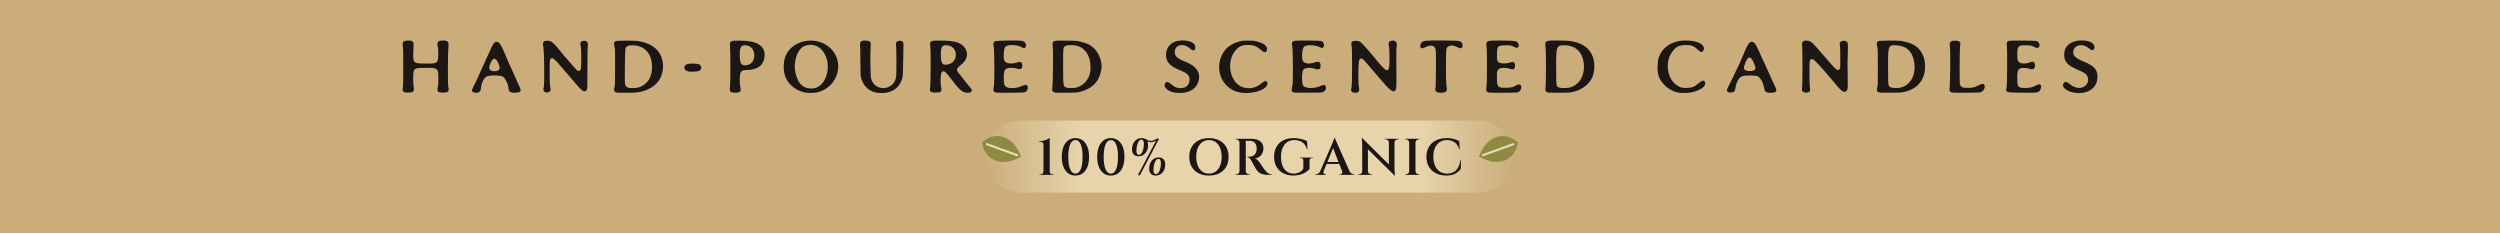
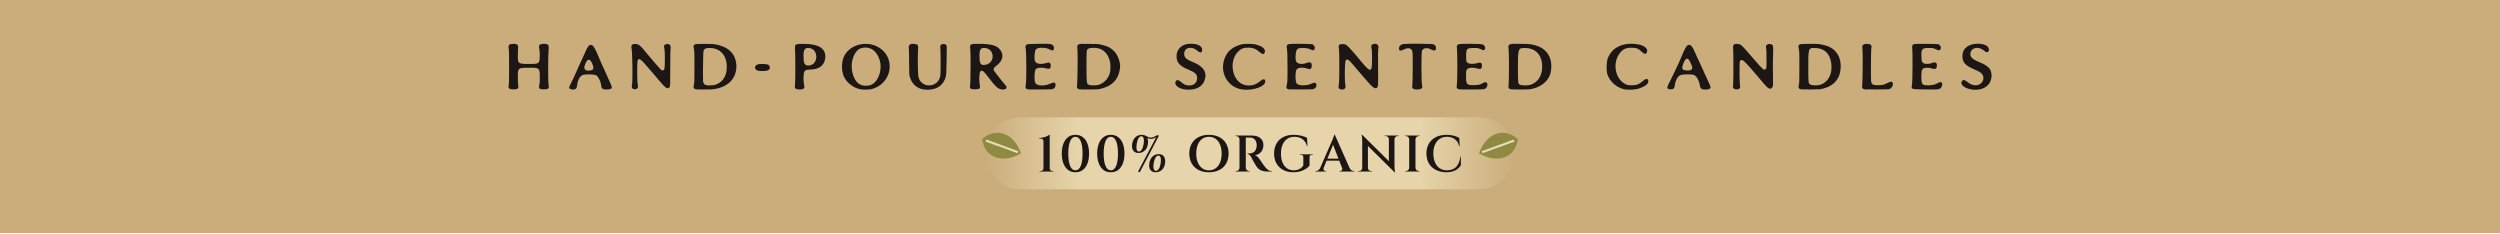
<svg xmlns="http://www.w3.org/2000/svg" width="11800" height="1100" viewBox="0 0 11800 1100">
  <rect width="11800" height="1100" fill="#caad7b" />
-   <g transform="translate(1900.0 190.8) scale(3.2979) translate(-2387.2 -2305.3)">
+   <g transform="translate(2400.0 206.3) scale(2.88567) translate(-2387.2 -2305.3)">
    <g id="tagline">
      <path fill="#1c1614" fill-rule="evenodd" d="M2966.2,2380.3 C2953.5,2379.1 2941.2,2370.6 2935.8,2359.0 C2931.6,2350.0 2931.7,2335.0 2936.1,2325.9 C2946.1,2305.0 2977.1,2298.8 2996.6,2313.9 C3021.9,2333.4 3011.6,2373.2 2979.6,2379.9 C2977.7,2380.3 2968.9,2380.6 2966.2,2380.3 Z M3066.9,2380.2 C3056.2,2378.9 3047.7,2371.8 3044.3,2361.5 C3042.6,2356.2 3042.7,2357.9 3042.5,2335.6 C3042.4,2320.7 3042.3,2314.7 3042.0,2312.7 C3041.2,2306.9 3044.3,2304.7 3051.8,2305.7 C3057.1,2306.4 3057.8,2307.8 3057.1,2316.0 C3056.4,2323.4 3056.8,2355.0 3057.6,2358.9 C3061.9,2379.3 3090.6,2378.0 3093.7,2357.2 C3094.2,2354.2 3094.1,2316.5 3093.7,2313.9 C3092.8,2308.9 3093.7,2306.7 3097.1,2306.0 C3101.5,2305.0 3104.4,2307.1 3104.1,2311.1 C3104.1,2312.2 3103.9,2321.7 3103.8,2332.1 C3103.5,2352.1 3103.4,2355.5 3102.4,2359.4 C3098.4,2374.7 3085.1,2382.5 3066.9,2380.2 Z M3495.1,2380.3 C3483.7,2379.4 3475.6,2372.8 3478.5,2367.0 C3480.1,2364.0 3482.7,2364.1 3486.4,2367.2 C3491.5,2371.7 3494.1,2373.0 3498.8,2373.5 C3507.6,2374.5 3513.6,2369.6 3513.6,2361.5 C3513.6,2355.2 3510.6,2352.3 3498.9,2347.5 C3484.8,2341.6 3479.9,2335.9 3479.9,2325.6 C3479.9,2315.2 3487.5,2307.0 3498.4,2305.7 C3511.8,2304.1 3521.8,2308.1 3521.8,2315.0 C3521.8,2320.4 3518.9,2321.1 3514.0,2316.7 C3504.6,2308.5 3492.4,2311.4 3492.4,2321.9 C3492.4,2327.8 3495.9,2331.2 3507.0,2335.5 C3524.4,2342.4 3530.6,2352.5 3525.6,2365.8 C3521.6,2376.4 3510.5,2381.6 3495.1,2380.3 Z M3587.9,2380.2 C3560.2,2376.8 3546.8,2345.4 3562.8,2321.1 C3567.3,2314.2 3577.0,2308.3 3587.5,2306.1 C3590.6,2305.4 3604.1,2305.4 3607.2,2306.1 C3619.6,2308.7 3625.8,2313.5 3624.3,2319.2 C3623.2,2323.1 3620.4,2323.1 3615.9,2319.1 C3609.6,2313.6 3606.0,2312.1 3598.6,2311.8 C3590.2,2311.5 3585.7,2313.1 3580.9,2317.9 C3564.0,2334.7 3571.5,2369.3 3592.8,2373.1 C3602.0,2374.8 3609.4,2372.7 3617.1,2366.3 C3621.8,2362.3 3625.0,2362.6 3625.0,2367.1 C3625.0,2375.4 3605.3,2382.4 3587.9,2380.2 Z M4215.2,2380.3 C4200.5,2378.7 4186.3,2366.0 4183.9,2352.1 C4183.0,2347.0 4183.4,2334.8 4184.7,2331.0 C4190.5,2312.9 4207.3,2303.6 4230.2,2305.7 C4244.2,2307.0 4252.3,2313.1 4249.0,2319.8 C4247.5,2322.9 4245.1,2322.5 4240.8,2318.4 C4235.1,2313.0 4232.1,2311.9 4223.9,2311.9 C4213.9,2311.9 4208.9,2314.6 4203.3,2323.2 C4193.7,2337.9 4197.5,2360.6 4211.2,2369.6 C4215.8,2372.7 4218.1,2373.4 4224.6,2373.3 C4232.5,2373.3 4236.4,2371.8 4243.0,2366.0 C4247.5,2362.1 4250.6,2362.0 4251.5,2365.6 C4252.7,2370.4 4247.3,2375.0 4235.8,2378.7 C4231.1,2380.3 4221.8,2380.9 4215.2,2380.3 Z M4781.4,2380.3 C4768.8,2378.8 4760.4,2371.6 4764.9,2366.2 C4766.9,2363.9 4768.9,2364.2 4773.0,2367.5 C4778.9,2372.4 4784.9,2374.2 4790.3,2372.9 C4797.7,2371.2 4801.8,2363.3 4798.7,2356.9 C4796.8,2353.1 4794.2,2351.3 4785.0,2347.4 C4770.0,2341.0 4765.4,2335.9 4765.4,2325.8 C4765.4,2318.0 4768.3,2312.9 4774.9,2308.9 C4783.8,2303.6 4801.3,2304.3 4806.6,2310.0 C4810.1,2313.8 4809.1,2319.6 4805.1,2319.2 C4803.9,2319.0 4803.1,2318.6 4800.2,2316.2 C4791.6,2309.1 4780.0,2311.5 4778.5,2320.6 C4777.5,2326.8 4781.1,2330.5 4792.9,2335.4 C4808.4,2341.8 4813.0,2346.9 4813.0,2357.5 C4813.0,2373.0 4799.7,2382.6 4781.4,2380.3 Z M2490.5,2380.0 C2486.4,2379.3 2485.6,2377.2 2487.8,2373.2 C2490.2,2368.6 2494.8,2359.1 2496.1,2356.0 C2496.7,2354.3 2498.2,2350.9 2499.4,2348.4 C2500.6,2346.0 2502.0,2342.9 2502.5,2341.6 C2504.6,2336.7 2505.1,2335.6 2506.9,2332.0 C2507.9,2330.0 2509.7,2326.0 2511.0,2323.0 C2516.5,2310.1 2518.4,2307.3 2521.9,2307.3 C2525.7,2307.2 2528.2,2311.1 2535.4,2328.4 C2538.2,2335.3 2539.6,2338.4 2544.7,2349.4 C2546.5,2353.3 2548.8,2358.5 2549.9,2361.0 C2550.9,2363.6 2552.7,2367.6 2553.9,2370.0 C2557.6,2377.5 2557.0,2379.4 2550.6,2380.0 C2543.0,2380.8 2539.5,2379.3 2539.0,2375.0 C2538.8,2373.9 2538.6,2372.3 2538.5,2371.3 C2537.9,2366.6 2533.7,2358.8 2530.9,2357.1 C2527.3,2355.0 2512.1,2354.8 2507.9,2356.8 C2503.7,2358.7 2500.1,2366.0 2499.5,2373.3 C2499.1,2378.8 2496.2,2381.0 2490.5,2380.0 Z M2693.8,2379.9 C2690.4,2379.2 2689.3,2377.3 2690.1,2373.9 C2691.3,2368.8 2691.3,2370.3 2691.4,2345.1 C2691.5,2319.8 2691.4,2317.3 2690.4,2313.3 C2689.2,2308.9 2689.9,2307.1 2692.9,2306.1 C2694.5,2305.5 2718.7,2305.4 2722.9,2306.0 C2740.6,2308.4 2752.9,2316.3 2757.4,2328.4 C2761.0,2338.1 2760.9,2347.8 2757.0,2357.3 C2751.8,2370.0 2737.5,2378.6 2719.8,2380.0 C2715.1,2380.3 2695.5,2380.3 2693.8,2379.9 Z M2861.1,2380.0 C2856.0,2379.6 2854.9,2377.7 2855.9,2371.8 C2856.6,2367.5 2856.6,2321.9 2855.8,2311.7 C2855.5,2306.1 2857.2,2305.4 2871.4,2305.6 C2894.8,2305.8 2906.2,2313.2 2905.4,2327.5 C2904.7,2339.8 2896.3,2347.1 2882.1,2347.5 C2873.9,2347.7 2872.1,2348.5 2870.8,2352.1 C2869.4,2355.7 2869.4,2367.1 2870.7,2372.4 C2872.3,2378.8 2870.0,2380.7 2861.1,2380.0 Z M3192.8,2379.9 C3187.1,2378.6 3183.3,2374.9 3171.8,2359.7 C3164.7,2350.3 3162.5,2348.5 3159.7,2349.9 C3157.4,2351.1 3156.4,2363.6 3158.0,2371.8 C3159.4,2378.6 3158.1,2379.9 3150.2,2379.9 C3142.6,2379.9 3141.1,2378.4 3142.4,2372.5 C3143.0,2369.9 3143.3,2319.5 3142.7,2315.5 C3141.4,2305.7 3141.9,2305.4 3156.9,2305.5 C3178.4,2305.6 3187.7,2308.6 3192.7,2317.1 C3197.7,2325.4 3194.9,2334.2 3185.0,2341.5 C3179.6,2345.6 3179.4,2347.8 3184.3,2353.5 C3185.4,2354.8 3187.4,2357.4 3188.8,2359.2 C3192.1,2363.6 3195.7,2368.1 3198.7,2371.5 C3202.0,2375.2 3202.5,2376.5 3201.5,2378.2 C3200.4,2380.0 3196.5,2380.7 3192.8,2379.9 Z M3236.9,2380.0 C3233.1,2379.3 3232.1,2377.2 3233.4,2372.0 C3234.6,2367.1 3234.5,2319.9 3233.2,2313.8 C3232.3,2309.3 3232.8,2307.7 3235.4,2306.4 C3237.2,2305.5 3269.6,2305.0 3273.5,2305.9 C3277.7,2306.7 3279.9,2309.6 3279.4,2313.4 C3278.9,2316.6 3276.5,2317.1 3272.7,2314.8 C3266.7,2311.2 3253.7,2310.9 3250.1,2314.3 C3247.6,2316.8 3246.6,2330.2 3248.7,2334.4 C3250.8,2338.5 3258.7,2339.6 3266.9,2336.8 C3272.0,2335.2 3274.2,2336.5 3274.2,2341.2 C3274.2,2346.0 3271.9,2347.4 3266.6,2345.7 C3259.8,2343.6 3251.9,2344.3 3249.5,2347.2 C3247.4,2349.7 3246.9,2364.9 3248.8,2369.2 C3251.1,2374.6 3264.1,2375.2 3274.5,2370.2 C3279.7,2367.8 3282.0,2368.6 3282.0,2373.0 C3282.0,2376.3 3280.3,2378.6 3276.9,2379.7 C3275.5,2380.1 3239.4,2380.4 3236.9,2380.0 Z M3321.6,2380.0 C3317.6,2379.4 3316.1,2376.8 3317.3,2372.4 C3317.9,2370.1 3318.5,2323.2 3318.0,2317.1 C3317.0,2304.8 3316.1,2305.4 3336.8,2305.6 C3352.1,2305.7 3351.3,2305.6 3359.0,2307.5 C3367.6,2309.6 3371.7,2311.7 3377.1,2316.8 C3383.5,2322.7 3388.5,2335.8 3387.6,2344.2 C3385.4,2364.1 3374.2,2375.5 3353.0,2379.7 C3350.6,2380.1 3324.1,2380.4 3321.6,2380.0 Z M3663.8,2380.0 C3659.8,2379.3 3658.9,2377.4 3660.3,2372.4 C3661.3,2368.4 3661.5,2365.6 3661.5,2349.0 C3661.4,2326.3 3661.2,2316.4 3660.5,2313.6 C3659.3,2308.7 3660.4,2306.6 3664.6,2305.8 C3667.3,2305.2 3700.3,2305.5 3701.8,2306.1 C3705.9,2307.7 3707.5,2313.2 3704.6,2315.5 C3703.5,2316.4 3702.1,2316.2 3699.6,2314.8 C3693.5,2311.7 3681.4,2311.2 3677.6,2314.0 C3674.8,2316.0 3673.5,2330.1 3675.7,2334.5 C3677.8,2338.6 3685.4,2339.6 3693.0,2336.7 C3698.6,2334.6 3701.1,2336.0 3701.1,2341.4 C3701.0,2346.5 3698.8,2347.9 3693.2,2345.9 C3686.7,2343.6 3679.0,2344.2 3676.5,2347.2 C3674.0,2350.3 3673.8,2366.5 3676.3,2370.1 C3679.1,2374.3 3692.3,2374.5 3700.8,2370.6 C3705.4,2368.5 3707.1,2368.5 3708.2,2370.7 C3710.3,2374.8 3706.9,2379.6 3701.7,2379.9 C3697.8,2380.1 3665.0,2380.2 3663.8,2380.0 Z M3748.7,2380.0 C3745.0,2379.3 3744.1,2377.2 3745.4,2372.3 C3746.4,2368.8 3746.5,2318.2 3745.5,2313.2 C3744.4,2307.5 3745.8,2305.9 3751.4,2305.9 C3756.8,2305.9 3758.3,2306.9 3766.3,2316.0 C3772.8,2323.4 3775.6,2326.6 3779.0,2330.9 C3794.3,2349.7 3798.0,2351.9 3799.3,2342.8 C3799.9,2338.6 3799.8,2316.3 3799.1,2313.9 C3797.8,2309.1 3798.3,2307.2 3801.2,2306.1 C3807.0,2303.8 3811.5,2307.6 3810.0,2313.5 C3809.5,2315.5 3809.3,2328.7 3809.6,2348.1 C3809.9,2373.6 3809.7,2376.0 3807.3,2377.6 C3804.1,2379.8 3799.8,2376.2 3786.5,2360.5 C3780.0,2352.8 3777.7,2350.2 3775.2,2347.4 C3773.6,2345.7 3770.9,2342.5 3769.1,2340.2 C3761.4,2330.6 3757.8,2328.8 3756.3,2333.8 C3754.9,2338.3 3754.7,2366.6 3756.0,2372.0 C3757.4,2378.2 3754.8,2381.1 3748.7,2380.0 Z M3870.3,2380.0 C3865.9,2379.4 3864.5,2377.1 3865.7,2372.1 C3866.2,2369.9 3866.5,2324.2 3866.0,2319.9 C3865.2,2312.5 3859.8,2310.7 3851.3,2314.9 C3846.1,2317.4 3844.1,2317.1 3843.8,2313.6 C3843.5,2309.6 3846.5,2306.4 3851.2,2305.8 C3857.6,2305.0 3897.0,2305.3 3899.7,2306.2 C3902.8,2307.2 3904.3,2309.2 3904.3,2312.2 C3904.3,2316.7 3901.7,2317.7 3896.9,2315.0 C3890.0,2311.1 3883.2,2312.0 3881.4,2316.9 C3880.2,2320.2 3880.2,2366.0 3881.4,2371.6 C3882.3,2376.2 3882.1,2377.5 3880.0,2378.9 C3878.5,2380.0 3873.8,2380.5 3870.3,2380.0 Z M3942.1,2379.9 C3938.3,2379.0 3937.5,2377.2 3938.5,2371.8 C3939.4,2367.3 3939.5,2319.5 3938.6,2313.7 C3938.0,2308.9 3938.5,2307.4 3941.2,2306.2 C3943.6,2305.0 3977.4,2305.3 3980.5,2306.5 C3984.7,2308.0 3986.3,2313.9 3983.0,2315.6 C3981.8,2316.2 3981.0,2316.0 3977.5,2314.3 C3973.6,2312.3 3972.6,2312.2 3965.3,2312.3 C3954.5,2312.5 3953.6,2313.5 3953.6,2325.6 C3953.6,2333.8 3953.8,2334.8 3955.9,2336.5 C3958.5,2338.6 3966.4,2338.9 3971.7,2337.1 C3977.4,2335.1 3979.4,2336.2 3979.4,2341.4 C3979.4,2346.4 3977.4,2347.6 3972.0,2345.9 C3965.4,2343.8 3958.1,2344.2 3955.5,2346.8 C3953.8,2348.6 3953.6,2349.5 3953.5,2355.9 C3953.3,2371.7 3954.2,2373.1 3965.1,2373.1 C3973.0,2373.1 3976.5,2372.4 3980.2,2370.1 C3983.5,2368.2 3985.1,2367.8 3986.7,2368.7 C3990.3,2371.0 3988.0,2378.0 3983.1,2379.7 C3981.5,2380.2 3944.3,2380.4 3942.1,2379.9 Z M4027.6,2380.0 C4023.3,2379.4 4022.1,2377.4 4023.1,2372.5 C4023.8,2368.9 4023.9,2320.2 4023.1,2314.8 C4021.9,2305.4 4022.5,2305.1 4044.2,2305.5 C4057.9,2305.8 4058.2,2305.8 4065.9,2307.7 C4086.2,2312.9 4096.0,2329.2 4092.1,2351.3 C4089.4,2366.6 4074.2,2378.5 4055.4,2380.0 C4051.7,2380.3 4029.9,2380.3 4027.6,2380.0 Z M4341.0,2380.0 C4339.4,2379.7 4337.8,2378.6 4337.1,2377.4 C4336.5,2376.3 4336.3,2375.6 4335.6,2372.0 C4334.3,2364.9 4330.1,2357.9 4326.4,2356.5 C4321.9,2354.9 4307.5,2355.1 4303.7,2356.9 C4299.5,2358.9 4295.9,2365.6 4294.9,2373.4 C4294.2,2378.5 4292.8,2379.9 4288.1,2379.9 C4282.2,2379.9 4281.3,2377.5 4284.9,2371.0 C4285.8,2369.4 4287.8,2365.4 4289.4,2362.0 C4290.9,2358.6 4293.8,2352.7 4295.7,2348.8 C4299.8,2340.5 4302.4,2334.8 4304.5,2329.6 C4312.1,2311.1 4314.5,2307.2 4318.3,2307.2 C4321.5,2307.2 4324.1,2310.5 4327.5,2318.6 C4328.1,2320.0 4330.1,2324.4 4332.0,2328.5 C4333.9,2332.6 4336.0,2337.0 4336.6,2338.4 C4337.2,2339.8 4339.0,2343.6 4340.5,2346.9 C4342.0,2350.2 4344.5,2355.7 4346.0,2359.2 C4347.5,2362.8 4349.8,2367.7 4351.1,2370.2 C4354.2,2376.4 4354.2,2377.9 4351.1,2379.5 C4349.8,2380.2 4343.4,2380.5 4341.0,2380.0 Z M4501.7,2380.0 C4497.5,2379.3 4496.6,2377.4 4497.9,2372.0 C4498.6,2369.4 4498.6,2369.4 4498.7,2345.4 C4498.8,2319.7 4498.7,2317.8 4497.6,2313.2 C4496.6,2309.2 4497.1,2307.5 4499.7,2306.2 C4501.1,2305.5 4526.9,2305.3 4531.1,2305.9 C4543.4,2307.9 4550.2,2310.7 4556.1,2316.2 C4564.1,2323.9 4567.5,2335.0 4565.9,2348.4 C4563.8,2365.5 4551.9,2376.7 4532.5,2379.8 C4530.2,2380.1 4503.8,2380.3 4501.7,2380.0 Z M4605.8,2380.0 C4601.6,2379.3 4600.6,2377.4 4601.5,2372.1 C4602.2,2368.3 4602.6,2321.7 4602.0,2316.0 C4601.3,2309.4 4601.3,2309.0 4602.7,2307.5 C4604.0,2306.0 4605.4,2305.6 4609.4,2305.6 C4615.8,2305.6 4617.8,2307.9 4616.3,2313.6 C4615.8,2315.7 4615.5,2363.6 4616.0,2366.7 C4616.8,2372.1 4619.3,2373.4 4628.2,2373.2 C4634.9,2373.0 4637.3,2372.4 4643.2,2369.4 C4648.0,2367.0 4650.1,2366.9 4651.1,2368.9 C4653.1,2372.8 4649.7,2378.7 4644.8,2379.8 C4643.4,2380.1 4607.8,2380.3 4605.8,2380.0 Z M4699.6,2380.0 C4681.6,2379.8 4681.3,2379.7 4683.0,2372.0 C4683.8,2368.8 4684.1,2319.1 4683.4,2314.2 C4682.6,2308.4 4683.4,2306.5 4687.1,2305.8 C4689.4,2305.3 4724.1,2305.5 4725.6,2306.1 C4729.8,2307.5 4731.6,2312.5 4728.9,2315.2 C4727.5,2316.5 4726.0,2316.4 4722.4,2314.6 C4718.4,2312.6 4717.7,2312.5 4711.8,2312.3 C4699.4,2312.0 4698.1,2313.3 4698.3,2325.8 C4698.4,2332.9 4698.5,2333.5 4699.9,2335.5 C4702.1,2338.8 4709.4,2339.3 4716.4,2336.6 C4721.2,2334.8 4723.6,2336.3 4723.6,2340.8 C4723.6,2345.7 4721.2,2347.5 4716.6,2346.1 C4712.5,2344.9 4711.7,2344.7 4708.4,2344.7 C4699.6,2344.6 4698.2,2346.6 4698.2,2359.1 C4698.2,2369.4 4698.9,2371.3 4702.7,2372.8 C4705.3,2373.8 4714.6,2373.5 4719.2,2372.2 C4721.0,2371.7 4722.1,2371.3 4726.1,2369.2 C4731.1,2366.5 4733.8,2369.3 4731.7,2374.8 C4730.1,2379.2 4727.3,2380.3 4718.0,2380.2 C4715.3,2380.2 4707.1,2380.1 4699.6,2380.0 Z M2390.3,2379.5 C2387.3,2378.5 2386.7,2376.8 2387.6,2372.7 C2388.1,2370.2 2388.1,2369.8 2388.2,2346.0 C2388.3,2322.6 2388.2,2317.7 2387.5,2312.4 C2386.8,2307.2 2388.7,2305.5 2395.1,2305.5 C2402.5,2305.5 2403.6,2307.0 2402.8,2315.9 C2402.6,2317.8 2402.5,2321.8 2402.5,2324.8 C2402.5,2337.7 2403.1,2338.2 2418.4,2338.4 C2437.0,2338.7 2437.8,2338.2 2438.3,2327.4 C2438.5,2321.3 2438.3,2316.9 2437.5,2313.5 C2436.2,2307.8 2437.9,2305.7 2444.2,2305.5 C2452.5,2305.3 2453.8,2306.9 2452.8,2316.1 C2451.9,2324.2 2451.9,2368.4 2452.7,2372.1 C2454.3,2378.5 2452.6,2380.1 2444.5,2380.0 C2437.5,2379.8 2436.1,2378.3 2437.7,2372.5 C2438.3,2369.9 2438.4,2369.7 2438.4,2362.1 C2438.7,2344.5 2438.4,2344.3 2418.4,2344.6 C2402.7,2344.8 2402.5,2345.0 2402.5,2360.4 C2402.5,2366.3 2402.6,2368.4 2402.9,2370.4 C2404.3,2378.4 2403.2,2379.8 2395.8,2379.9 C2392.2,2380.0 2391.4,2379.9 2390.3,2379.5 Z M4393.8,2379.8 C4390.2,2378.6 4389.5,2376.9 4390.4,2371.6 C4390.9,2368.3 4390.9,2318.5 4390.4,2314.4 C4389.4,2307.4 4391.3,2305.1 4397.4,2305.6 C4402.2,2306.0 4404.2,2307.5 4412.4,2316.9 C4419.8,2325.4 4422.7,2328.7 4426.5,2333.1 C4438.8,2347.5 4440.9,2349.2 4443.4,2346.9 C4445.0,2345.4 4445.0,2344.9 4444.9,2329.3 C4444.9,2317.2 4444.8,2315.3 4444.4,2313.2 C4444.1,2311.6 4444.0,2310.5 4444.1,2309.6 C4444.8,2305.0 4453.1,2304.3 4455.4,2308.6 C4456.0,2309.5 4456.0,2320.4 4455.5,2329.9 C4455.3,2333.5 4455.2,2339.5 4455.4,2349.2 C4455.8,2375.0 4455.8,2374.9 4454.2,2377.0 C4451.3,2381.0 4447.3,2378.9 4439.5,2369.4 C4437.6,2367.0 4434.3,2363.1 4432.2,2360.7 C4430.1,2358.3 4426.4,2354.0 4423.9,2351.1 C4416.9,2342.7 4408.5,2333.8 4406.4,2332.6 C4404.0,2331.2 4402.2,2331.9 4401.3,2334.6 C4400.5,2336.8 4400.7,2369.4 4401.5,2373.0 C4402.3,2377.0 4401.5,2379.0 4398.7,2379.7 C4397.5,2380.0 4394.4,2380.1 4393.8,2379.8 Z M2591.0,2379.2 C2589.7,2378.5 2588.8,2376.9 2588.8,2375.5 C2588.8,2375.0 2589.0,2373.4 2589.3,2372.1 C2590.6,2366.4 2590.0,2321.3 2588.6,2313.8 C2587.4,2307.7 2589.1,2305.6 2594.6,2305.7 C2600.2,2305.8 2602.6,2307.7 2614.1,2321.9 C2618.7,2327.6 2620.5,2329.6 2623.3,2332.8 C2624.7,2334.3 2628.1,2338.2 2630.8,2341.4 C2635.6,2347.0 2636.3,2347.8 2637.9,2348.6 C2639.7,2349.5 2641.3,2348.8 2642.1,2346.9 C2643.3,2344.1 2643.3,2318.1 2642.2,2313.5 C2640.9,2308.6 2641.8,2306.7 2645.6,2306.0 C2650.7,2305.0 2653.3,2308.0 2652.3,2313.6 C2652.0,2315.8 2651.9,2319.4 2651.8,2344.8 C2651.8,2374.5 2651.8,2374.7 2650.7,2376.3 C2647.8,2380.5 2644.3,2378.3 2633.2,2365.0 C2630.5,2361.8 2626.8,2357.4 2624.9,2355.2 C2623.0,2353.1 2619.8,2349.4 2617.8,2347.0 C2603.4,2329.8 2600.3,2327.6 2598.3,2333.4 C2597.5,2335.9 2597.6,2367.5 2598.5,2371.2 C2599.6,2376.1 2599.1,2378.0 2596.7,2379.2 C2595.1,2380.0 2592.5,2380.0 2591.0,2379.2 Z M2976.5,2373.7 C2990.8,2371.5 3000.0,2349.1 2994.0,2331.0 C2989.0,2315.7 2977.1,2308.6 2963.6,2312.8 C2953.0,2316.1 2946.0,2334.8 2949.4,2350.9 C2953.0,2368.3 2962.2,2376.0 2976.5,2373.7 Z M2724.3,2372.8 C2734.6,2370.0 2741.8,2362.0 2743.6,2351.0 C2747.2,2328.9 2736.6,2313.1 2717.8,2312.3 C2710.1,2312.0 2707.2,2313.4 2706.1,2317.6 C2705.6,2319.7 2705.0,2364.1 2705.5,2367.0 C2706.1,2370.7 2707.9,2372.6 2711.5,2373.3 C2713.7,2373.7 2722.2,2373.4 2724.3,2372.8 Z M3351.6,2372.8 C3362.1,2370.0 3370.1,2360.7 3371.5,2349.9 C3373.6,2332.5 3367.1,2318.5 3354.8,2313.7 C3349.7,2311.7 3339.8,2311.4 3336.2,2313.2 C3332.6,2315.0 3332.6,2314.7 3332.6,2341.9 C3332.7,2370.5 3332.7,2370.9 3336.9,2372.7 C3339.3,2373.7 3348.0,2373.7 3351.6,2372.8 Z M4057.6,2372.8 C4072.2,2368.9 4080.1,2354.6 4077.6,2336.5 C4075.5,2321.7 4065.8,2312.7 4051.3,2312.3 C4038.2,2312.0 4038.1,2312.2 4038.3,2349.9 C4038.4,2370.8 4038.4,2370.9 4042.2,2372.6 C4044.7,2373.7 4053.8,2373.8 4057.6,2372.8 Z M4531.5,2372.8 C4545.8,2369.0 4553.6,2354.4 4550.7,2336.5 C4548.3,2321.0 4539.4,2312.8 4524.7,2312.3 C4513.0,2312.0 4513.1,2311.7 4513.3,2350.9 C4513.4,2370.1 4513.5,2370.5 4516.9,2372.3 C4519.4,2373.6 4527.4,2373.9 4531.5,2372.8 Z M2796.6,2349.7 C2788.6,2348.7 2788.3,2340.1 2796.3,2338.8 C2800.7,2338.0 2809.6,2338.5 2811.8,2339.6 C2815.7,2341.6 2815.7,2346.9 2811.7,2348.9 C2809.6,2349.9 2801.3,2350.4 2796.6,2349.7 Z M2521.6,2349.0 C2526.9,2348.0 2527.5,2344.7 2523.8,2336.9 C2519.8,2328.7 2516.0,2329.7 2512.2,2340.0 C2509.5,2347.2 2513.1,2350.5 2521.6,2349.0 Z M4320.2,2348.6 C4324.4,2347.2 4324.5,2344.6 4320.9,2336.8 C4316.3,2326.8 4313.1,2327.3 4308.6,2338.4 C4306.3,2344.2 4306.6,2346.7 4309.5,2348.2 C4311.5,2349.2 4317.8,2349.5 4320.2,2348.6 Z M2880.6,2340.6 C2894.4,2337.7 2893.9,2314.8 2880.0,2312.5 C2871.2,2311.0 2869.0,2315.1 2870.0,2331.4 C2870.5,2339.5 2873.5,2342.1 2880.6,2340.6 Z M3168.1,2339.6 C3182.8,2336.6 3182.8,2315.0 3168.1,2312.5 C3159.6,2311.2 3157.6,2313.7 3157.6,2325.8 C3157.7,2338.7 3159.7,2341.4 3168.1,2339.6 Z" />
    </g>
  </g>
-   <g transform="translate(4615.4 569.2) scale(1.78947) translate(-782.1 -2447.0)">
+   <g transform="translate(4615.4 553.7) scale(1.78947) translate(-782.1 -2447.0)">
    <g id="organic-v">
      <defs>
        <linearGradient id="org-ribbon-v" x1="0" x2="1" y1="0" y2="0">
          <stop offset="0" stop-color="#f1e2bb" stop-opacity="0" />
          <stop offset=".18" stop-color="#f1e2bb" stop-opacity=".75" />
          <stop offset=".82" stop-color="#f1e2bb" stop-opacity=".75" />
          <stop offset="1" stop-color="#f1e2bb" stop-opacity="0" />
        </linearGradient>
      </defs>
      <rect x="801" y="2447" width="1397" height="190" rx="95" fill="url(#org-ribbon-v)" />
      <path fill="#1c1614" transform="translate(937.3 2590.1)" d="M44.65 0.0V-1.357H41.8Q38.814 -1.357 36.575 -3.461Q34.336 -5.564 34.336 -8.55V-96.9H32.979Q30.264 -94.593 26.804 -93.032Q23.343 -91.471 19.746 -90.589Q16.15 -89.707 12.689 -89.096Q9.229 -88.486 6.514 -88.214V-86.857H10.586Q14.114 -86.857 16.014 -85.025Q17.914 -83.193 17.914 -79.121V-8.686Q17.914 -5.7 15.743 -3.529Q13.571 -1.357 10.45 -1.357H7.6L7.464 0.0ZM102.193 -96.9Q113.457 -96.9 121.532 -90.861Q129.607 -84.821 133.882 -73.761Q138.157 -62.7 138.157 -47.5Q138.157 -32.436 133.882 -21.307Q129.607 -10.179 121.532 -4.139Q113.457 1.9 102.193 1.9Q90.929 1.9 82.921 -4.139Q74.914 -10.179 70.571 -21.307Q66.229 -32.436 66.229 -47.5Q66.229 -62.7 70.571 -73.761Q74.914 -84.821 82.921 -90.861Q90.929 -96.9 102.193 -96.9ZM102.193 -91.743Q93.236 -91.743 88.282 -80.275Q83.329 -68.807 83.329 -47.5Q83.329 -26.193 88.282 -14.725Q93.236 -3.257 102.193 -3.257Q111.286 -3.257 116.171 -14.725Q121.057 -26.193 121.057 -47.5Q121.057 -68.807 116.171 -80.275Q111.286 -91.743 102.193 -91.743ZM195.564 -96.9Q206.829 -96.9 214.904 -90.861Q222.979 -84.821 227.254 -73.761Q231.529 -62.7 231.529 -47.5Q231.529 -32.436 227.254 -21.307Q222.979 -10.179 214.904 -4.139Q206.829 1.9 195.564 1.9Q184.3 1.9 176.293 -4.139Q168.286 -10.179 163.943 -21.307Q159.6 -32.436 159.6 -47.5Q159.6 -62.7 163.943 -73.761Q168.286 -84.821 176.293 -90.861Q184.3 -96.9 195.564 -96.9ZM195.564 -91.743Q186.607 -91.743 181.654 -80.275Q176.7 -68.807 176.7 -47.5Q176.7 -26.193 181.654 -14.725Q186.607 -3.257 195.564 -3.257Q204.657 -3.257 209.543 -14.725Q214.429 -26.193 214.429 -47.5Q214.429 -68.807 209.543 -80.275Q204.657 -91.743 195.564 -91.743ZM276.857 -96.9Q286.086 -96.9 290.564 -90.521Q295.043 -84.143 293.414 -72.879Q291.786 -61.75 285.0 -55.371Q278.214 -48.993 268.307 -48.993Q259.079 -48.993 254.6 -55.507Q250.121 -62.021 251.886 -73.421Q253.786 -84.414 260.504 -90.657Q267.221 -96.9 276.857 -96.9ZM276.314 -93.1Q271.971 -93.1 268.646 -87.739Q265.321 -82.379 263.829 -72.879Q262.336 -63.514 263.829 -58.154Q265.321 -52.793 269.529 -52.793Q274.007 -52.929 277.332 -58.221Q280.657 -63.514 282.15 -72.879Q283.643 -82.243 282.082 -87.671Q280.521 -93.1 276.314 -93.1ZM271.836 1.9 267.357 0.0 315.129 -90.521Q311.6 -88.486 307.732 -87.129Q303.864 -85.771 299.521 -86.179Q295.179 -86.721 291.582 -88.554Q287.986 -90.386 284.593 -92.014Q281.2 -93.643 277.264 -93.371L276.45 -96.9Q280.929 -96.9 284.05 -95.95Q287.171 -95 289.479 -93.575Q291.786 -92.15 294.161 -90.996Q296.536 -89.843 299.657 -89.571Q303.593 -89.3 306.986 -90.589Q310.379 -91.879 313.364 -93.575Q316.35 -95.271 318.521 -96.221L322.457 -94.593ZM322.05 -46.007Q331.143 -46.007 335.689 -39.629Q340.236 -33.25 338.607 -21.986Q337.114 -10.857 330.261 -4.479Q323.407 1.9 313.5 1.9Q304.271 1.9 299.793 -4.614Q295.314 -11.129 297.214 -22.529Q298.979 -33.521 305.696 -39.764Q312.414 -46.007 322.05 -46.007ZM321.1 -42.207Q316.757 -42.207 313.5 -36.846Q310.243 -31.486 308.614 -21.986Q307.121 -12.621 308.614 -7.261Q310.107 -1.9 314.314 -1.9Q318.793 -1.9 322.186 -7.193Q325.579 -12.486 327.071 -21.986Q328.429 -31.35 326.868 -36.779Q325.307 -42.207 321.1 -42.207ZM454.371 -96.9Q469.979 -96.9 481.718 -90.861Q493.457 -84.821 499.836 -73.693Q506.214 -62.564 506.214 -47.5Q506.214 -32.436 499.836 -21.307Q493.457 -10.179 481.718 -4.139Q469.979 1.9 454.371 1.9Q438.629 1.9 426.957 -4.139Q415.286 -10.179 408.907 -21.307Q402.529 -32.436 402.529 -47.5Q402.529 -62.564 408.907 -73.693Q415.286 -84.821 426.957 -90.861Q438.629 -96.9 454.371 -96.9ZM454.371 -3.257Q464.55 -3.257 472.082 -8.686Q479.614 -14.114 483.754 -24.021Q487.893 -33.929 487.893 -47.5Q487.893 -61.071 483.754 -70.979Q479.614 -80.886 472.082 -86.314Q464.55 -91.743 454.371 -91.743Q444.193 -91.743 436.661 -86.314Q429.129 -80.886 424.989 -70.979Q420.85 -61.071 420.85 -47.5Q420.85 -33.929 424.989 -24.021Q429.129 -14.114 436.661 -8.686Q444.193 -3.257 454.371 -3.257ZM549.779 -95H567.829Q573.936 -95 579.432 -93.507Q584.929 -92.014 589.136 -88.893Q593.343 -85.771 595.718 -80.954Q598.093 -76.136 598.093 -69.486Q598.093 -63.514 595.514 -57.679Q592.936 -51.843 587.914 -47.975Q582.893 -44.107 575.564 -43.564Q579.229 -42.343 582.554 -39.018Q585.879 -35.693 588.05 -32.436Q588.186 -32.3 589.746 -29.925Q591.307 -27.55 593.614 -24.157Q595.921 -20.764 598.432 -17.371Q600.943 -13.979 602.843 -11.671Q605.829 -8.143 608.339 -5.904Q610.85 -3.664 613.7 -2.511Q616.55 -1.357 620.214 -1.357V0.0H608.95Q601.893 0.0 596.396 -1.493Q590.9 -2.986 586.829 -5.971Q582.757 -8.957 579.771 -13.436Q578.957 -14.657 577.464 -17.168Q575.971 -19.679 574.207 -22.8Q572.443 -25.921 570.746 -28.839Q569.05 -31.757 567.896 -34.064Q566.743 -36.371 566.336 -37.321Q564.164 -41.257 561.586 -43.7Q559.007 -46.143 556.021 -46.414V-47.771Q556.293 -47.771 557.786 -47.704Q559.279 -47.636 561.179 -47.771Q564.843 -47.907 568.575 -49.129Q572.307 -50.35 575.293 -53.675Q578.279 -57 579.636 -62.971Q579.907 -64.193 580.179 -66.093Q580.45 -67.993 580.314 -70.029Q579.907 -79.529 575.429 -84.414Q570.95 -89.3 564.029 -89.571Q561.45 -89.707 558.6 -89.639Q555.75 -89.571 553.646 -89.571Q551.543 -89.571 551.136 -89.571Q551.136 -89.707 550.796 -91.064Q550.457 -92.421 550.118 -93.711Q549.779 -95 549.779 -95ZM551.543 -95V0.0H534.986V-95ZM535.393 -9.907V0.0H524.536V-1.357Q524.671 -1.357 525.418 -1.357Q526.164 -1.357 526.3 -1.357Q529.829 -1.357 532.339 -3.868Q534.85 -6.379 534.986 -9.907ZM535.393 -85.093H534.986Q534.85 -88.621 532.339 -91.132Q529.829 -93.643 526.3 -93.643Q526.164 -93.643 525.418 -93.643Q524.671 -93.643 524.536 -93.643V-95H535.393ZM551.136 -9.907H551.543Q551.543 -6.379 554.121 -3.868Q556.7 -1.357 560.229 -1.357Q560.364 -1.357 561.111 -1.357Q561.857 -1.357 561.857 -1.357V0.0H551.136ZM719.693 -38V-15.607Q716.571 -11.536 710.532 -7.464Q704.493 -3.393 695.943 -0.746Q687.393 1.9 676.536 1.9Q661.607 1.764 650.207 -4.275Q638.807 -10.314 632.496 -21.375Q626.186 -32.436 626.186 -47.636Q626.186 -62.564 632.429 -73.693Q638.671 -84.821 650.207 -90.861Q661.743 -96.9 677.079 -96.9Q684.543 -96.9 691.261 -95.814Q697.979 -94.729 703.611 -92.896Q709.243 -91.064 713.179 -88.893L714.264 -67.043H713.043Q710.6 -75.864 705.782 -81.225Q700.964 -86.586 694.314 -89.164Q687.664 -91.743 679.929 -91.743Q668.664 -91.743 660.725 -86.246Q652.786 -80.75 648.579 -70.775Q644.371 -60.8 644.371 -47.093Q644.371 -33.793 648.375 -23.954Q652.379 -14.114 659.911 -8.754Q667.443 -3.393 677.757 -3.257Q683.186 -3.257 688.071 -4.75Q692.957 -6.243 696.961 -9.161Q700.964 -12.079 703.271 -16.15L703.407 -38Q703.407 -44.107 696.486 -44.107H694.314V-45.464H728.514V-44.107H726.479Q719.421 -44.107 719.693 -38ZM786.193 -97.443 829.079 -0.814H808.993L779.814 -75.729ZM757.014 -9.907Q755.929 -7.193 756.607 -5.293Q757.286 -3.393 758.914 -2.375Q760.543 -1.357 762.171 -1.357H763.393V0.0H734.893V-1.357Q734.893 -1.357 735.504 -1.357Q736.114 -1.357 736.114 -1.357Q739.236 -1.357 742.561 -3.325Q745.886 -5.293 748.057 -9.907ZM786.193 -97.443 786.871 -83.193 753.079 -0.407H743.85L778.864 -80.886Q779.136 -81.429 780.018 -83.532Q780.9 -85.636 782.054 -88.35Q783.207 -91.064 784.021 -93.575Q784.836 -96.086 784.971 -97.443ZM802.071 -33.929V-28.771H761.221V-33.929ZM805.464 -9.907H825.007Q827.179 -5.293 830.504 -3.325Q833.829 -1.357 836.95 -1.357Q836.95 -1.357 837.493 -1.357Q838.036 -1.357 838.036 -1.357V0.0H799.086V-1.357H800.307Q802.886 -1.357 804.921 -3.596Q806.957 -5.836 805.464 -9.907ZM858.529 -97.036 942.536 -13.979 944.029 1.9 860.021 -81.021ZM859.071 -9.636V0.0H847.807V-1.357Q847.807 -1.357 849.029 -1.357Q850.25 -1.357 850.386 -1.357Q853.779 -1.357 856.221 -3.8Q858.664 -6.243 858.664 -9.636ZM873.729 -9.636Q873.729 -6.243 876.171 -3.8Q878.614 -1.357 882.007 -1.357Q882.143 -1.357 883.364 -1.357Q884.586 -1.357 884.586 -1.357V0.0H873.321V-9.636ZM858.529 -97.036 873.593 -80.614 873.729 0.0H858.664V-80.071Q858.664 -87.4 857.918 -92.218Q857.171 -97.036 857.171 -97.036ZM943.757 -95V-15.471Q943.757 -10.586 944.164 -6.65Q944.571 -2.714 944.911 -0.407Q945.25 1.9 945.25 1.9H944.029L928.964 -15.064V-95ZM954.614 -95V-93.643Q954.614 -93.643 953.393 -93.643Q952.171 -93.643 952.171 -93.643Q948.779 -93.643 946.336 -91.268Q943.893 -88.893 943.757 -85.364H943.35V-95ZM917.971 -95H929.236V-85.364H928.964Q928.829 -88.893 926.454 -91.268Q924.079 -93.643 920.55 -93.643Q920.55 -93.643 919.329 -93.643Q918.107 -93.643 917.971 -93.643ZM999.129 -95V0.0H982.571V-95ZM982.979 -9.907V0.0H972.121V-1.357Q972.121 -1.357 973.004 -1.357Q973.886 -1.357 973.886 -1.357Q977.414 -1.357 979.925 -3.868Q982.436 -6.379 982.571 -9.907ZM982.979 -85.093H982.571Q982.436 -88.621 979.925 -91.132Q977.414 -93.643 973.886 -93.643Q973.886 -93.643 973.004 -93.643Q972.121 -93.643 972.121 -93.643V-95H982.979ZM998.721 -9.907H999.129Q999.264 -6.379 1001.775 -3.868Q1004.286 -1.357 1007.814 -1.357Q1007.814 -1.357 1008.629 -1.357Q1009.443 -1.357 1009.579 -1.357V0.0H998.721ZM998.721 -85.093V-95H1009.579V-93.643Q1009.443 -93.643 1008.629 -93.643Q1007.814 -93.643 1007.814 -93.643Q1004.286 -93.643 1001.775 -91.132Q999.264 -88.621 999.129 -85.093ZM1118.693 -39.629 1118.964 -16.964Q1115.843 -11.671 1110.686 -7.396Q1105.529 -3.121 1098.132 -0.611Q1090.736 1.9 1080.829 1.9Q1065.086 1.764 1053.143 -4.207Q1041.2 -10.179 1034.618 -21.239Q1028.036 -32.3 1028.036 -47.636Q1028.036 -62.7 1034.55 -73.761Q1041.064 -84.821 1053.007 -90.861Q1064.95 -96.9 1081.371 -96.9Q1091.957 -96.9 1100.371 -94.525Q1108.786 -92.15 1114.621 -88.893L1115.707 -67.043H1114.486Q1111.093 -79.936 1102.475 -85.839Q1093.857 -91.743 1082.321 -91.743Q1071.193 -91.743 1063.118 -86.382Q1055.043 -81.021 1050.632 -71.182Q1046.221 -61.343 1046.221 -47.907Q1046.221 -34.471 1050.496 -24.496Q1054.771 -14.521 1062.575 -9.025Q1070.379 -3.529 1080.829 -3.257Q1091.007 -3.257 1098.539 -6.718Q1106.071 -10.179 1110.889 -18.186Q1115.707 -26.193 1117.607 -39.629Z" />
      <g transform="translate(896 2542) rotate(200)">
        <path fill="#8e8a41" d="M0,0 C38.237,-45.885 87.4,-41.515 109.25,0 C87.4,41.515 38.237,45.885 0,0 Z" />
        <path d="M8.74,0 L98.325,0" stroke="#e8dcb8" stroke-width="5.7" fill="none" />
      </g>
      <g transform="translate(2104 2542) rotate(-20)">
        <path fill="#8e8a41" d="M0,0 C38.237,-45.885 87.4,-41.515 109.25,0 C87.4,41.515 38.237,45.885 0,0 Z" />
        <path d="M8.74,0 L98.325,0" stroke="#e8dcb8" stroke-width="5.7" fill="none" />
      </g>
    </g>
  </g>
</svg>
